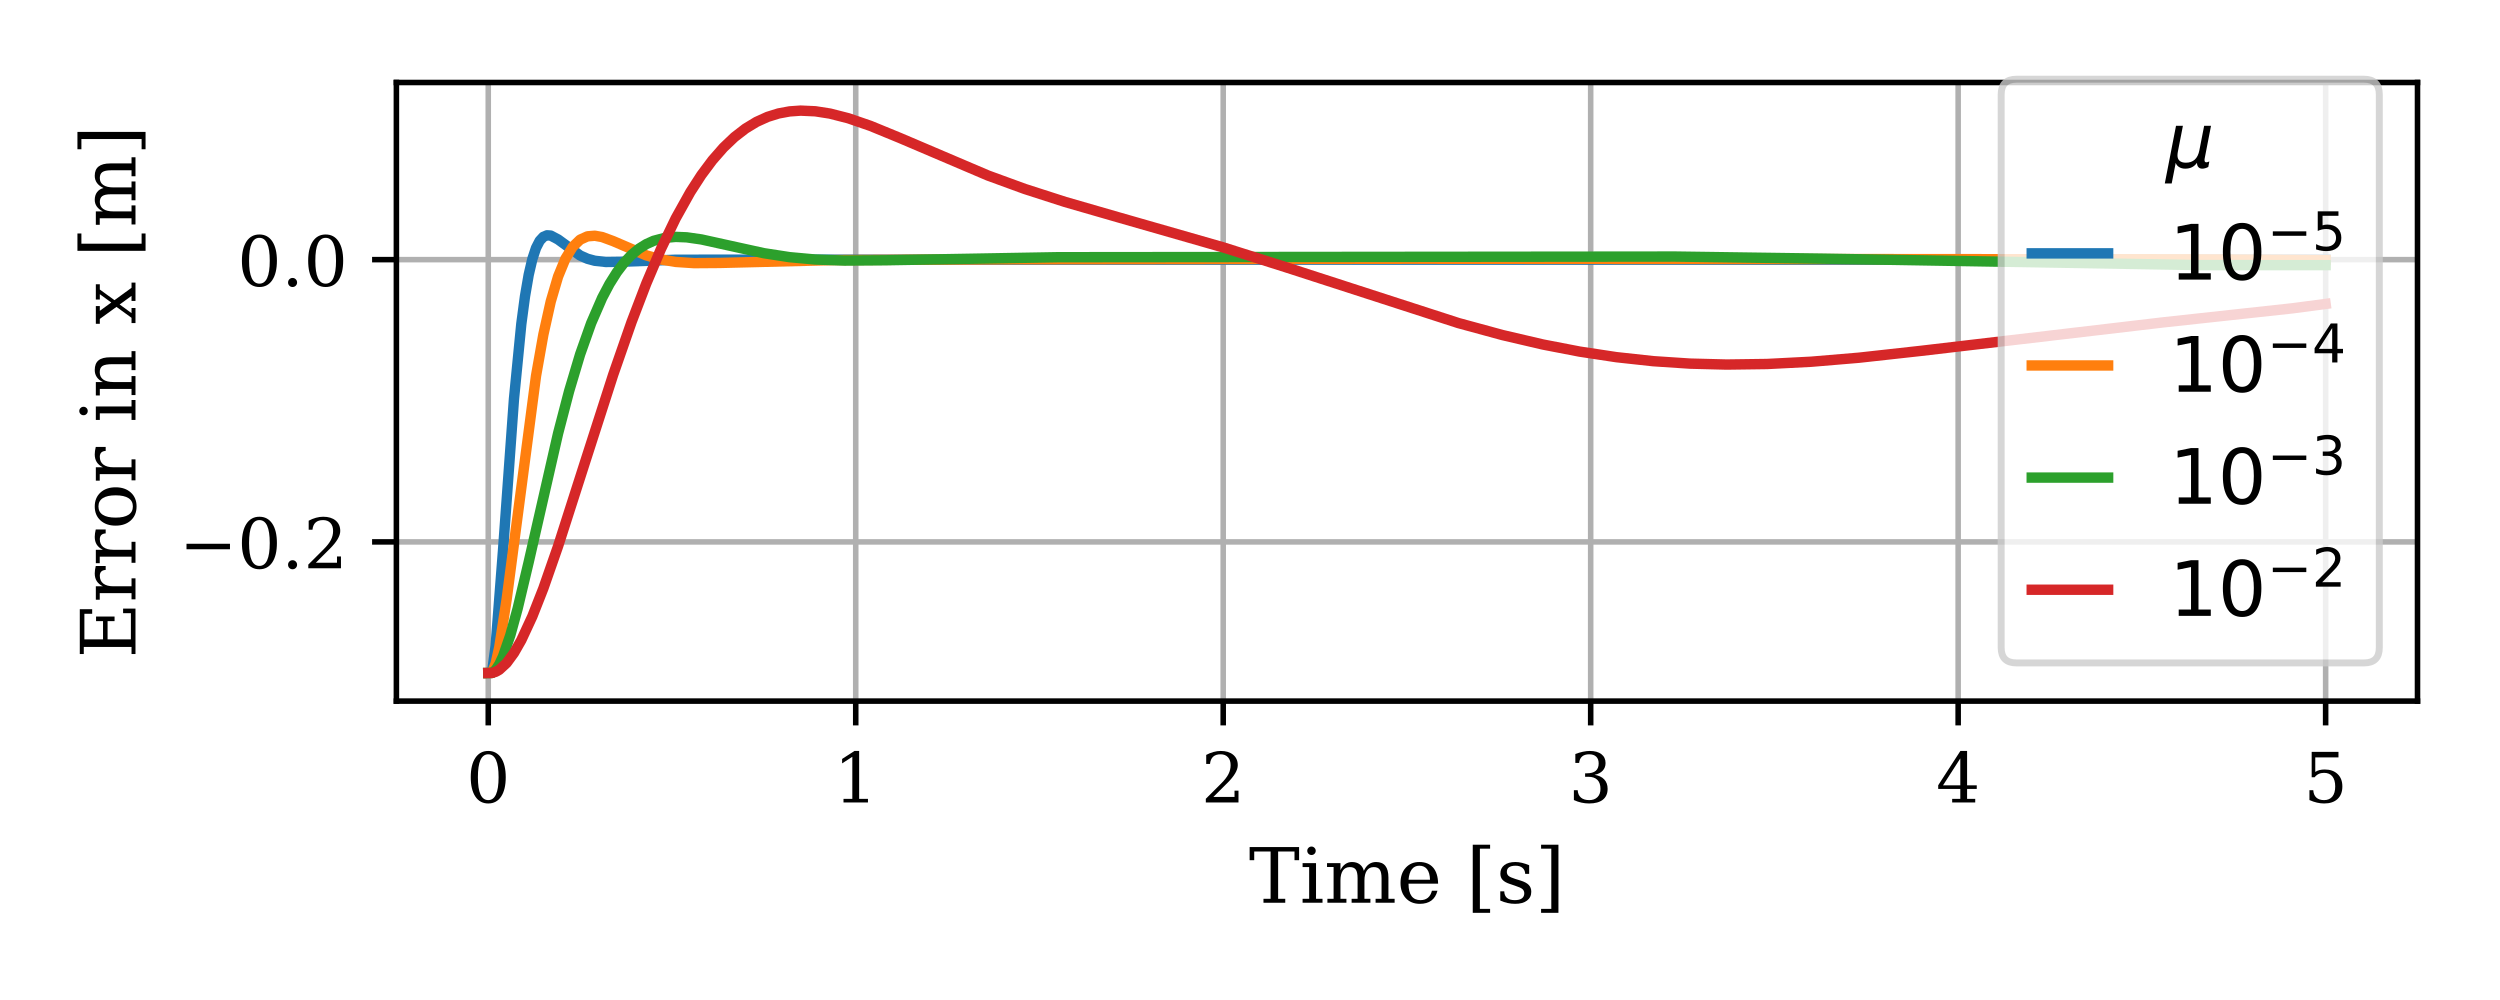
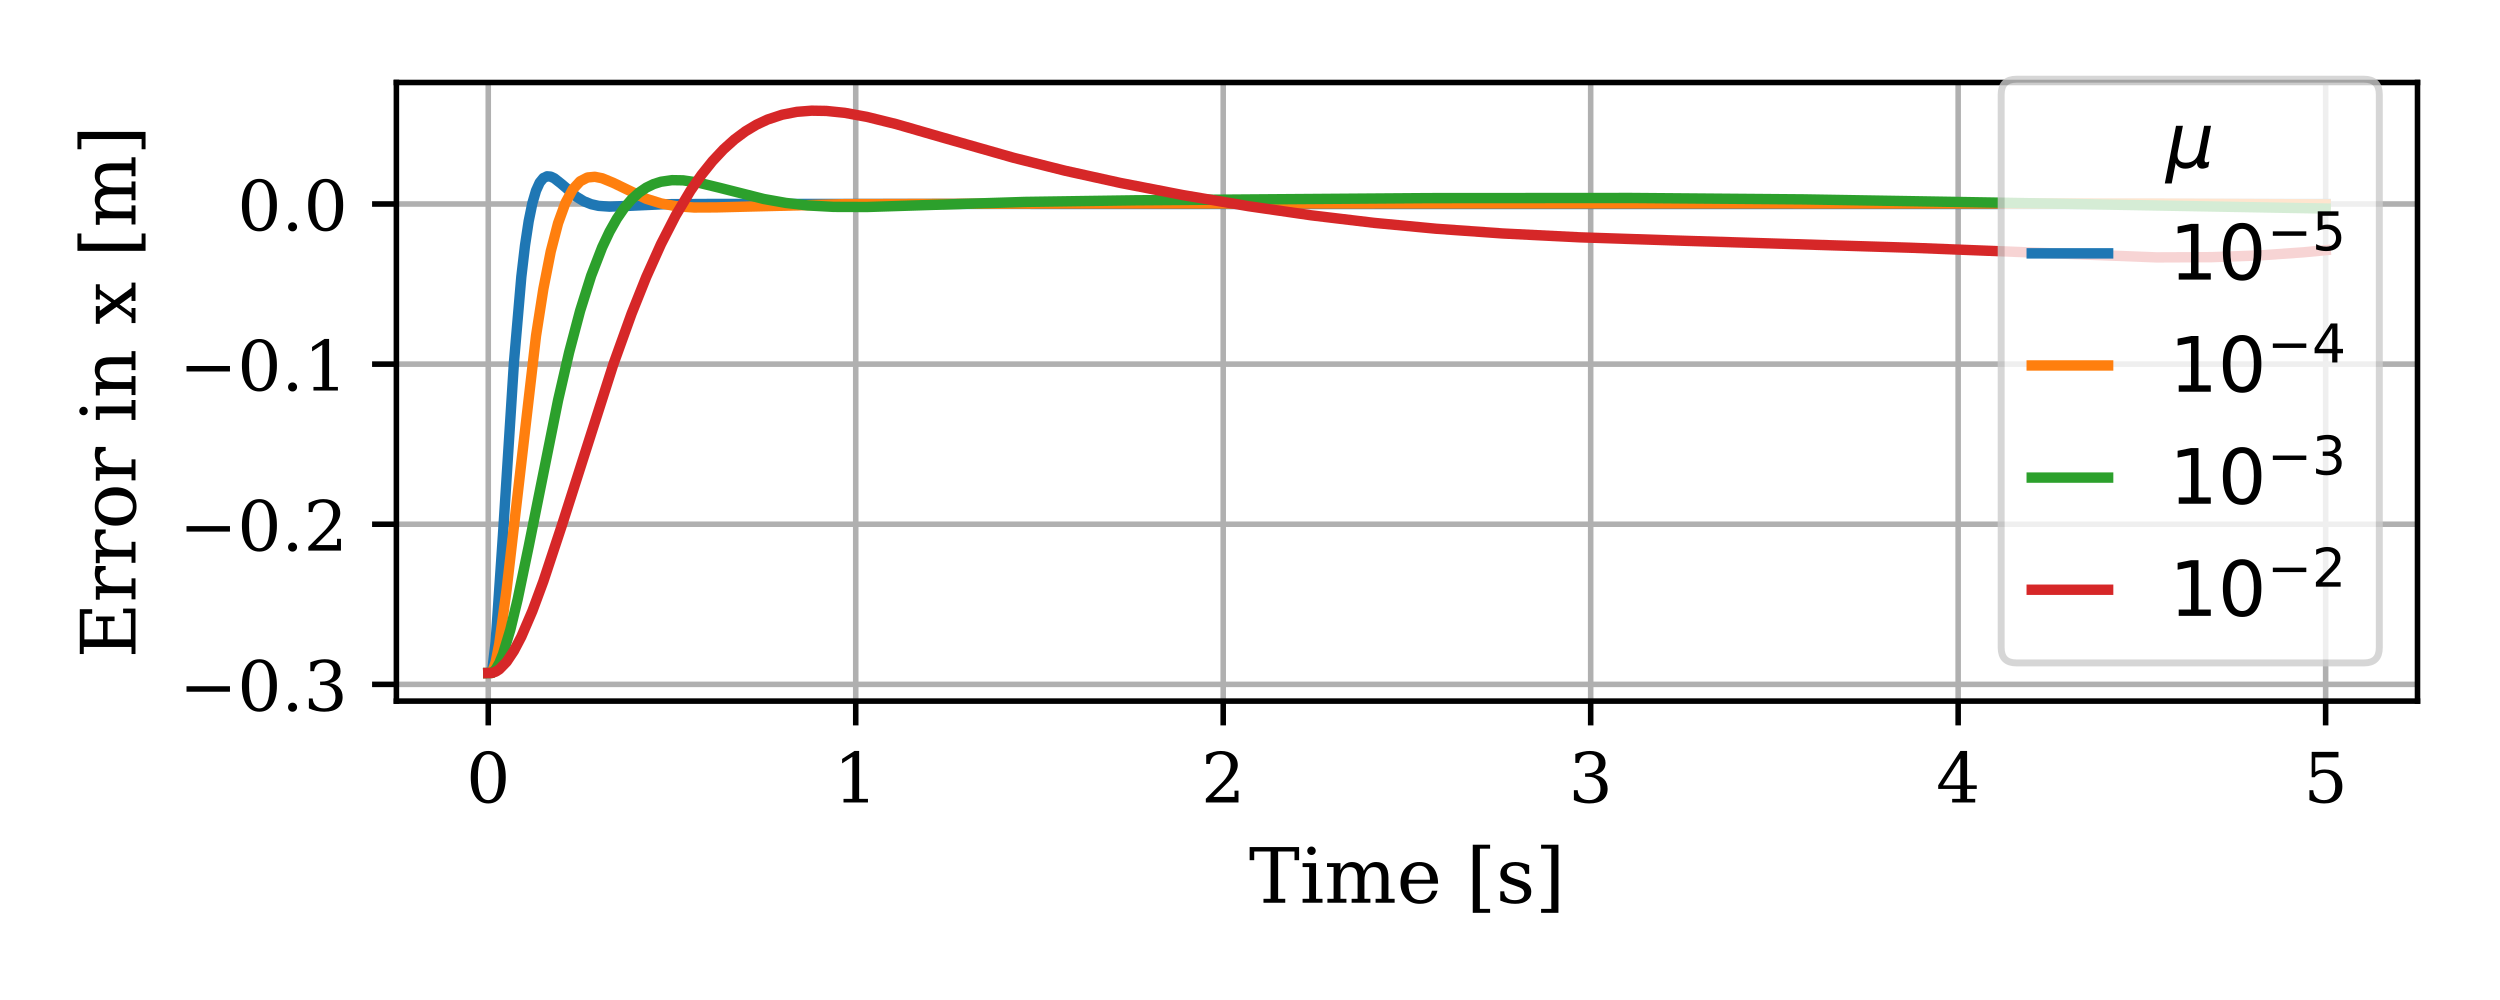
<svg xmlns="http://www.w3.org/2000/svg" xmlns:xlink="http://www.w3.org/1999/xlink" width="360pt" height="144pt" viewBox="0 0 360 144" version="1.1">
  <defs>
    <style type="text/css">*{stroke-linejoin: round; stroke-linecap: butt}</style>
  </defs>
  <g id="figure_1">
    <g id="patch_1">
      <path d="M 0 144  L 360 144  L 360 0  L 0 0  z " style="fill: #ffffff" />
    </g>
    <g id="axes_1">
      <g id="patch_2">
        <path d="M 57.08 100.96  L 348.12 100.96  L 348.12 11.88  L 57.08 11.88  z " style="fill: #ffffff" />
      </g>
      <g id="matplotlib.axis_1">
        <g id="xtick_1">
          <g id="line2d_1">
-             <path d="M 70.309 100.96  L 70.309 11.88  " clip-path="url(#p8205f9aa06)" style="fill: none; stroke: #b0b0b0; stroke-width: 0.8; stroke-linecap: square" />
+             <path d="M 70.309 100.96  L 70.309 11.88  " clip-path="url(#p6df57b0c40)" style="fill: none; stroke: #b0b0b0; stroke-width: 0.8; stroke-linecap: square" />
          </g>
          <g id="line2d_2">
            <defs>
-               <path id="md7c02df9d7" d="M 0 0  L 0 3.5  " style="stroke: #000000; stroke-width: 0.8" />
-             </defs>
-             <g>
-               <use xlink:href="#md7c02df9d7" x="70.309" y="100.96" style="stroke: #000000; stroke-width: 0.8" />
+               <path id="m78889f6ecf" d="M 0 0  L 0 3.5  " style="stroke: #000000; stroke-width: 0.8" />
+             </defs>
+             <g>
+               <use xlink:href="#m78889f6ecf" x="70.309" y="100.96" style="stroke: #000000; stroke-width: 0.8" />
            </g>
          </g>
          <g id="text_1">
            <g transform="translate(67.12784 115.5584) scale(0.1 -0.1)">
              <defs>
                <path id="DejaVuSerif-30" d="M 2034 219  Q 2513 219 2750 744  Q 2988 1269 2988 2328  Q 2988 3391 2750 3916  Q 2513 4441 2034 4441  Q 1556 4441 1318 3916  Q 1081 3391 1081 2328  Q 1081 1269 1318 744  Q 1556 219 2034 219  z M 2034 -91  Q 1275 -91 848 546  Q 422 1184 422 2328  Q 422 3475 848 4112  Q 1275 4750 2034 4750  Q 2797 4750 3222 4112  Q 3647 3475 3647 2328  Q 3647 1184 3222 546  Q 2797 -91 2034 -91  z " transform="scale(0.015625)" />
              </defs>
              <use xlink:href="#DejaVuSerif-30" />
            </g>
          </g>
        </g>
        <g id="xtick_2">
          <g id="line2d_3">
-             <path d="M 123.225 100.96  L 123.225 11.88  " clip-path="url(#p8205f9aa06)" style="fill: none; stroke: #b0b0b0; stroke-width: 0.8; stroke-linecap: square" />
+             <path d="M 123.225 100.96  L 123.225 11.88  " clip-path="url(#p6df57b0c40)" style="fill: none; stroke: #b0b0b0; stroke-width: 0.8; stroke-linecap: square" />
          </g>
          <g id="line2d_4">
            <g>
-               <use xlink:href="#md7c02df9d7" x="123.225" y="100.96" style="stroke: #000000; stroke-width: 0.8" />
+               <use xlink:href="#m78889f6ecf" x="123.225" y="100.96" style="stroke: #000000; stroke-width: 0.8" />
            </g>
          </g>
          <g id="text_2">
            <g transform="translate(120.0442 115.5584) scale(0.1 -0.1)">
              <defs>
                <path id="DejaVuSerif-31" d="M 909 0  L 909 331  L 1722 331  L 1722 4213  L 781 3603  L 781 4013  L 1919 4750  L 2350 4750  L 2350 331  L 3163 331  L 3163 0  L 909 0  z " transform="scale(0.015625)" />
              </defs>
              <use xlink:href="#DejaVuSerif-31" />
            </g>
          </g>
        </g>
        <g id="xtick_3">
          <g id="line2d_5">
-             <path d="M 176.142 100.96  L 176.142 11.88  " clip-path="url(#p8205f9aa06)" style="fill: none; stroke: #b0b0b0; stroke-width: 0.8; stroke-linecap: square" />
+             <path d="M 176.142 100.96  L 176.142 11.88  " clip-path="url(#p6df57b0c40)" style="fill: none; stroke: #b0b0b0; stroke-width: 0.8; stroke-linecap: square" />
          </g>
          <g id="line2d_6">
            <g>
-               <use xlink:href="#md7c02df9d7" x="176.142" y="100.96" style="stroke: #000000; stroke-width: 0.8" />
+               <use xlink:href="#m78889f6ecf" x="176.142" y="100.96" style="stroke: #000000; stroke-width: 0.8" />
            </g>
          </g>
          <g id="text_3">
            <g transform="translate(172.9606 115.5584) scale(0.1 -0.1)">
              <defs>
                <path id="DejaVuSerif-32" d="M 819 3553  L 469 3553  L 469 4384  Q 803 4563 1142 4656  Q 1481 4750 1806 4750  Q 2534 4750 2956 4397  Q 3378 4044 3378 3438  Q 3378 2753 2422 1800  Q 2347 1728 2309 1691  L 1131 513  L 3078 513  L 3078 1088  L 3444 1088  L 3444 0  L 434 0  L 434 341  L 1850 1753  Q 2319 2222 2519 2614  Q 2719 3006 2719 3438  Q 2719 3909 2473 4175  Q 2228 4441 1797 4441  Q 1350 4441 1106 4219  Q 863 3997 819 3553  z " transform="scale(0.015625)" />
              </defs>
              <use xlink:href="#DejaVuSerif-32" />
            </g>
          </g>
        </g>
        <g id="xtick_4">
          <g id="line2d_7">
-             <path d="M 229.058 100.96  L 229.058 11.88  " clip-path="url(#p8205f9aa06)" style="fill: none; stroke: #b0b0b0; stroke-width: 0.8; stroke-linecap: square" />
+             <path d="M 229.058 100.96  L 229.058 11.88  " clip-path="url(#p6df57b0c40)" style="fill: none; stroke: #b0b0b0; stroke-width: 0.8; stroke-linecap: square" />
          </g>
          <g id="line2d_8">
            <g>
-               <use xlink:href="#md7c02df9d7" x="229.058" y="100.96" style="stroke: #000000; stroke-width: 0.8" />
+               <use xlink:href="#m78889f6ecf" x="229.058" y="100.96" style="stroke: #000000; stroke-width: 0.8" />
            </g>
          </g>
          <g id="text_4">
            <g transform="translate(225.8769 115.5584) scale(0.1 -0.1)">
              <defs>
                <path id="DejaVuSerif-33" d="M 622 4469  Q 988 4606 1323 4678  Q 1659 4750 1953 4750  Q 2638 4750 3022 4454  Q 3406 4159 3406 3634  Q 3406 3213 3140 2930  Q 2875 2647 2388 2547  Q 2963 2466 3280 2130  Q 3597 1794 3597 1259  Q 3597 606 3158 257  Q 2719 -91 1894 -91  Q 1528 -91 1179 -12  Q 831 66 488 225  L 488 1131  L 838 1131  Q 869 681 1141 450  Q 1413 219 1906 219  Q 2384 219 2661 495  Q 2938 772 2938 1253  Q 2938 1803 2653 2086  Q 2369 2369 1819 2369  L 1522 2369  L 1522 2688  L 1678 2688  Q 2225 2688 2498 2914  Q 2772 3141 2772 3597  Q 2772 4006 2547 4223  Q 2322 4441 1900 4441  Q 1478 4441 1245 4241  Q 1013 4041 972 3647  L 622 3647  L 622 4469  z " transform="scale(0.015625)" />
              </defs>
              <use xlink:href="#DejaVuSerif-33" />
            </g>
          </g>
        </g>
        <g id="xtick_5">
          <g id="line2d_9">
-             <path d="M 281.975 100.96  L 281.975 11.88  " clip-path="url(#p8205f9aa06)" style="fill: none; stroke: #b0b0b0; stroke-width: 0.8; stroke-linecap: square" />
+             <path d="M 281.975 100.96  L 281.975 11.88  " clip-path="url(#p6df57b0c40)" style="fill: none; stroke: #b0b0b0; stroke-width: 0.8; stroke-linecap: square" />
          </g>
          <g id="line2d_10">
            <g>
-               <use xlink:href="#md7c02df9d7" x="281.975" y="100.96" style="stroke: #000000; stroke-width: 0.8" />
+               <use xlink:href="#m78889f6ecf" x="281.975" y="100.96" style="stroke: #000000; stroke-width: 0.8" />
            </g>
          </g>
          <g id="text_5">
            <g transform="translate(278.7933 115.5584) scale(0.1 -0.1)">
              <defs>
                <path id="DejaVuSerif-34" d="M 2234 1581  L 2234 4063  L 641 1581  L 2234 1581  z M 3609 0  L 1484 0  L 1484 331  L 2234 331  L 2234 1247  L 197 1247  L 197 1588  L 2241 4750  L 2859 4750  L 2859 1581  L 3750 1581  L 3750 1247  L 2859 1247  L 2859 331  L 3609 331  L 3609 0  z " transform="scale(0.015625)" />
              </defs>
              <use xlink:href="#DejaVuSerif-34" />
            </g>
          </g>
        </g>
        <g id="xtick_6">
          <g id="line2d_11">
-             <path d="M 334.891 100.96  L 334.891 11.88  " clip-path="url(#p8205f9aa06)" style="fill: none; stroke: #b0b0b0; stroke-width: 0.8; stroke-linecap: square" />
+             <path d="M 334.891 100.96  L 334.891 11.88  " clip-path="url(#p6df57b0c40)" style="fill: none; stroke: #b0b0b0; stroke-width: 0.8; stroke-linecap: square" />
          </g>
          <g id="line2d_12">
            <g>
-               <use xlink:href="#md7c02df9d7" x="334.891" y="100.96" style="stroke: #000000; stroke-width: 0.8" />
+               <use xlink:href="#m78889f6ecf" x="334.891" y="100.96" style="stroke: #000000; stroke-width: 0.8" />
            </g>
          </g>
          <g id="text_6">
            <g transform="translate(331.7097 115.5584) scale(0.1 -0.1)">
              <defs>
                <path id="DejaVuSerif-35" d="M 3219 4666  L 3219 4153  L 1081 4153  L 1081 2816  Q 1244 2928 1461 2984  Q 1678 3041 1947 3041  Q 2703 3041 3140 2622  Q 3578 2203 3578 1478  Q 3578 738 3136 323  Q 2694 -91 1894 -91  Q 1572 -91 1234 -12  Q 897 66 544 225  L 544 1131  L 897 1131  Q 925 688 1179 453  Q 1434 219 1894 219  Q 2388 219 2653 544  Q 2919 869 2919 1478  Q 2919 2084 2655 2407  Q 2391 2731 1894 2731  Q 1613 2731 1398 2631  Q 1184 2531 1019 2322  L 750 2322  L 750 4666  L 3219 4666  z " transform="scale(0.015625)" />
              </defs>
              <use xlink:href="#DejaVuSerif-35" />
            </g>
          </g>
        </g>
        <g id="text_7">
          <g transform="translate(179.8395 129.9964) scale(0.11 -0.11)">
            <defs>
              <path id="DejaVuSerif-54" d="M 1222 0  L 1222 331  L 1819 331  L 1819 4294  L 447 4294  L 447 3566  L 63 3566  L 63 4666  L 4206 4666  L 4206 3566  L 3822 3566  L 3822 4294  L 2450 4294  L 2450 331  L 3047 331  L 3047 0  L 1222 0  z " transform="scale(0.015625)" />
              <path id="DejaVuSerif-69" d="M 622 4353  Q 622 4497 726 4603  Q 831 4709 978 4709  Q 1122 4709 1226 4603  Q 1331 4497 1331 4353  Q 1331 4206 1228 4103  Q 1125 4000 978 4000  Q 831 4000 726 4103  Q 622 4206 622 4353  z M 1356 331  L 1900 331  L 1900 0  L 231 0  L 231 331  L 781 331  L 781 2988  L 231 2988  L 231 3322  L 1356 3322  L 1356 331  z " transform="scale(0.015625)" />
              <path id="DejaVuSerif-6d" d="M 3316 2675  Q 3481 3041 3739 3227  Q 3997 3413 4341 3413  Q 4863 3413 5119 3089  Q 5375 2766 5375 2113  L 5375 331  L 5894 331  L 5894 0  L 4300 0  L 4300 331  L 4800 331  L 4800 2047  Q 4800 2556 4650 2772  Q 4500 2988 4153 2988  Q 3769 2988 3567 2697  Q 3366 2406 3366 1850  L 3366 331  L 3866 331  L 3866 0  L 2291 0  L 2291 331  L 2791 331  L 2791 2069  Q 2791 2566 2641 2777  Q 2491 2988 2144 2988  Q 1759 2988 1557 2697  Q 1356 2406 1356 1850  L 1356 331  L 1856 331  L 1856 0  L 263 0  L 263 331  L 781 331  L 781 2994  L 231 2994  L 231 3322  L 1356 3322  L 1356 2731  Q 1516 3063 1762 3238  Q 2009 3413 2322 3413  Q 2709 3413 2968 3220  Q 3228 3028 3316 2675  z " transform="scale(0.015625)" />
              <path id="DejaVuSerif-65" d="M 3469 1600  L 991 1600  L 991 1575  Q 991 903 1244 561  Q 1497 219 1991 219  Q 2369 219 2611 417  Q 2853 616 2950 1006  L 3413 1006  Q 3275 459 2904 184  Q 2534 -91 1931 -91  Q 1203 -91 761 389  Q 319 869 319 1663  Q 319 2450 753 2931  Q 1188 3413 1894 3413  Q 2647 3413 3050 2948  Q 3453 2484 3469 1600  z M 2791 1931  Q 2772 2513 2545 2808  Q 2319 3103 1894 3103  Q 1497 3103 1269 2806  Q 1041 2509 991 1931  L 2791 1931  z " transform="scale(0.015625)" />
              <path id="DejaVuSerif-20" transform="scale(0.015625)" />
              <path id="DejaVuSerif-5b" d="M 550 4863  L 2003 4863  L 2003 4531  L 1147 4531  L 1147 -513  L 2003 -513  L 2003 -844  L 550 -844  L 550 4863  z " transform="scale(0.015625)" />
              <path id="DejaVuSerif-73" d="M 359 184  L 359 959  L 691 959  Q 703 588 923 403  Q 1144 219 1575 219  Q 1963 219 2166 364  Q 2369 509 2369 788  Q 2369 1006 2220 1140  Q 2072 1275 1594 1428  L 1178 1569  Q 750 1706 558 1912  Q 366 2119 366 2438  Q 366 2894 700 3153  Q 1034 3413 1625 3413  Q 1888 3413 2178 3344  Q 2469 3275 2778 3144  L 2778 2419  L 2447 2419  Q 2434 2741 2221 2922  Q 2009 3103 1644 3103  Q 1281 3103 1095 2975  Q 909 2847 909 2591  Q 909 2381 1050 2254  Q 1191 2128 1613 1997  L 2069 1856  Q 2541 1709 2748 1489  Q 2956 1269 2956 922  Q 2956 450 2595 179  Q 2234 -91 1600 -91  Q 1278 -91 972 -22  Q 666 47 359 184  z " transform="scale(0.015625)" />
              <path id="DejaVuSerif-5d" d="M 1947 4863  L 1947 -844  L 494 -844  L 494 -513  L 1350 -513  L 1350 4531  L 494 4531  L 494 4863  L 1947 4863  z " transform="scale(0.015625)" />
            </defs>
            <use xlink:href="#DejaVuSerif-54" />
            <use xlink:href="#DejaVuSerif-69" x="66.699" />
            <use xlink:href="#DejaVuSerif-6d" x="98.682" />
            <use xlink:href="#DejaVuSerif-65" x="193.506" />
            <use xlink:href="#DejaVuSerif-20" x="252.686" />
            <use xlink:href="#DejaVuSerif-5b" x="284.473" />
            <use xlink:href="#DejaVuSerif-73" x="323.486" />
            <use xlink:href="#DejaVuSerif-5d" x="374.805" />
          </g>
        </g>
      </g>
      <g id="matplotlib.axis_2">
        <g id="ytick_1">
          <g id="line2d_13">
-             <path d="M 57.08 78.033  L 348.12 78.033  " clip-path="url(#p8205f9aa06)" style="fill: none; stroke: #b0b0b0; stroke-width: 0.8; stroke-linecap: square" />
+             <path d="M 57.08 98.55  L 348.12 98.55  " clip-path="url(#p6df57b0c40)" style="fill: none; stroke: #b0b0b0; stroke-width: 0.8; stroke-linecap: square" />
          </g>
          <g id="line2d_14">
            <defs>
-               <path id="mf5c35e5ced" d="M 0 0  L -3.5 0  " style="stroke: #000000; stroke-width: 0.8" />
-             </defs>
-             <g>
-               <use xlink:href="#mf5c35e5ced" x="57.08" y="78.033" style="stroke: #000000; stroke-width: 0.8" />
+               <path id="m3babccfb52" d="M 0 0  L -3.5 0  " style="stroke: #000000; stroke-width: 0.8" />
+             </defs>
+             <g>
+               <use xlink:href="#m3babccfb52" x="57.08" y="98.55" style="stroke: #000000; stroke-width: 0.8" />
            </g>
          </g>
          <g id="text_8">
-             <g transform="translate(25.79719 81.83201) scale(0.1 -0.1)">
+             <g transform="translate(25.79719 102.3488) scale(0.1 -0.1)">
              <defs>
                <path id="DejaVuSerif-2212" d="M 678 2259  L 4684 2259  L 4684 1753  L 678 1753  L 678 2259  z " transform="scale(0.015625)" />
                <path id="DejaVuSerif-2e" d="M 603 325  Q 603 500 722 622  Q 841 744 1019 744  Q 1191 744 1312 622  Q 1434 500 1434 325  Q 1434 153 1312 31  Q 1191 -91 1019 -91  Q 841 -91 722 29  Q 603 150 603 325  z " transform="scale(0.015625)" />
              </defs>
+               <use xlink:href="#DejaVuSerif-2212" />
+               <use xlink:href="#DejaVuSerif-30" x="83.789" />
+               <use xlink:href="#DejaVuSerif-2e" x="147.412" />
+               <use xlink:href="#DejaVuSerif-33" x="179.199" />
+             </g>
+           </g>
+         </g>
+         <g id="ytick_2">
+           <g id="line2d_15">
+             <path d="M 57.08 75.492  L 348.12 75.492  " clip-path="url(#p6df57b0c40)" style="fill: none; stroke: #b0b0b0; stroke-width: 0.8; stroke-linecap: square" />
+           </g>
+           <g id="line2d_16">
+             <g>
+               <use xlink:href="#m3babccfb52" x="57.08" y="75.492" style="stroke: #000000; stroke-width: 0.8" />
+             </g>
+           </g>
+           <g id="text_9">
+             <g transform="translate(25.79719 79.29091) scale(0.1 -0.1)">
              <use xlink:href="#DejaVuSerif-2212" />
              <use xlink:href="#DejaVuSerif-30" x="83.789" />
              <use xlink:href="#DejaVuSerif-2e" x="147.412" />
              <use xlink:href="#DejaVuSerif-32" x="179.199" />
            </g>
          </g>
        </g>
-         <g id="ytick_2">
-           <g id="line2d_15">
-             <path d="M 57.08 37.388  L 348.12 37.388  " clip-path="url(#p8205f9aa06)" style="fill: none; stroke: #b0b0b0; stroke-width: 0.8; stroke-linecap: square" />
-           </g>
-           <g id="line2d_16">
-             <g>
-               <use xlink:href="#mf5c35e5ced" x="57.08" y="37.388" style="stroke: #000000; stroke-width: 0.8" />
-             </g>
-           </g>
-           <g id="text_9">
-             <g transform="translate(34.17688 41.18723) scale(0.1 -0.1)">
+         <g id="ytick_3">
+           <g id="line2d_17">
+             <path d="M 57.08 52.434  L 348.12 52.434  " clip-path="url(#p6df57b0c40)" style="fill: none; stroke: #b0b0b0; stroke-width: 0.8; stroke-linecap: square" />
+           </g>
+           <g id="line2d_18">
+             <g>
+               <use xlink:href="#m3babccfb52" x="57.08" y="52.434" style="stroke: #000000; stroke-width: 0.8" />
+             </g>
+           </g>
+           <g id="text_10">
+             <g transform="translate(25.79719 56.23302) scale(0.1 -0.1)">
+               <use xlink:href="#DejaVuSerif-2212" />
+               <use xlink:href="#DejaVuSerif-30" x="83.789" />
+               <use xlink:href="#DejaVuSerif-2e" x="147.412" />
+               <use xlink:href="#DejaVuSerif-31" x="179.199" />
+             </g>
+           </g>
+         </g>
+         <g id="ytick_4">
+           <g id="line2d_19">
+             <path d="M 57.08 29.376  L 348.12 29.376  " clip-path="url(#p6df57b0c40)" style="fill: none; stroke: #b0b0b0; stroke-width: 0.8; stroke-linecap: square" />
+           </g>
+           <g id="line2d_20">
+             <g>
+               <use xlink:href="#m3babccfb52" x="57.08" y="29.376" style="stroke: #000000; stroke-width: 0.8" />
+             </g>
+           </g>
+           <g id="text_11">
+             <g transform="translate(34.17688 33.17513) scale(0.1 -0.1)">
              <use xlink:href="#DejaVuSerif-30" />
              <use xlink:href="#DejaVuSerif-2e" x="63.623" />
              <use xlink:href="#DejaVuSerif-30" x="95.41" />
            </g>
          </g>
        </g>
-         <g id="text_10">
+         <g id="text_12">
          <g transform="translate(19.50953 94.7868) rotate(-90) scale(0.11 -0.11)">
            <defs>
              <path id="DejaVuSerif-45" d="M 353 0  L 353 331  L 947 331  L 947 4331  L 353 4331  L 353 4666  L 4109 4666  L 4109 3628  L 3725 3628  L 3725 4281  L 1581 4281  L 1581 2719  L 3109 2719  L 3109 3303  L 3494 3303  L 3494 1753  L 3109 1753  L 3109 2338  L 1581 2338  L 1581 384  L 3775 384  L 3775 1038  L 4159 1038  L 4159 0  L 353 0  z " transform="scale(0.015625)" />
              <path id="DejaVuSerif-72" d="M 3059 3328  L 3059 2497  L 2728 2497  Q 2713 2744 2591 2866  Q 2469 2988 2234 2988  Q 1809 2988 1582 2694  Q 1356 2400 1356 1850  L 1356 331  L 2022 331  L 2022 0  L 263 0  L 263 331  L 781 331  L 781 2994  L 231 2994  L 231 3322  L 1356 3322  L 1356 2731  Q 1525 3078 1790 3245  Q 2056 3413 2438 3413  Q 2578 3413 2733 3391  Q 2888 3369 3059 3328  z " transform="scale(0.015625)" />
              <path id="DejaVuSerif-6f" d="M 1925 219  Q 2388 219 2623 584  Q 2859 950 2859 1663  Q 2859 2375 2623 2739  Q 2388 3103 1925 3103  Q 1463 3103 1227 2739  Q 991 2375 991 1663  Q 991 950 1228 584  Q 1466 219 1925 219  z M 1925 -91  Q 1200 -91 759 389  Q 319 869 319 1663  Q 319 2456 758 2934  Q 1197 3413 1925 3413  Q 2653 3413 3092 2934  Q 3531 2456 3531 1663  Q 3531 869 3092 389  Q 2653 -91 1925 -91  z " transform="scale(0.015625)" />
              <path id="DejaVuSerif-6e" d="M 263 0  L 263 331  L 781 331  L 781 2988  L 231 2988  L 231 3322  L 1356 3322  L 1356 2731  Q 1516 3069 1770 3241  Q 2025 3413 2363 3413  Q 2913 3413 3172 3097  Q 3431 2781 3431 2113  L 3431 331  L 3944 331  L 3944 0  L 2356 0  L 2356 331  L 2853 331  L 2853 1931  Q 2853 2541 2703 2767  Q 2553 2994 2175 2994  Q 1775 2994 1565 2701  Q 1356 2409 1356 1850  L 1356 331  L 1856 331  L 1856 0  L 263 0  z " transform="scale(0.015625)" />
              <path id="DejaVuSerif-78" d="M 1863 2028  L 2559 2988  L 2113 2988  L 2113 3322  L 3391 3322  L 3391 2988  L 2950 2988  L 2059 1759  L 3097 331  L 3531 331  L 3531 0  L 1997 0  L 1997 331  L 2419 331  L 1697 1325  L 972 331  L 1403 331  L 1403 0  L 141 0  L 141 331  L 581 331  L 1497 1594  L 488 2988  L 78 2988  L 78 3322  L 1563 3322  L 1563 2988  L 1166 2988  L 1863 2028  z " transform="scale(0.015625)" />
            </defs>
            <use xlink:href="#DejaVuSerif-45" />
            <use xlink:href="#DejaVuSerif-72" x="72.998" />
            <use xlink:href="#DejaVuSerif-72" x="120.801" />
            <use xlink:href="#DejaVuSerif-6f" x="168.604" />
            <use xlink:href="#DejaVuSerif-72" x="228.809" />
            <use xlink:href="#DejaVuSerif-20" x="276.611" />
            <use xlink:href="#DejaVuSerif-69" x="308.398" />
            <use xlink:href="#DejaVuSerif-6e" x="340.381" />
            <use xlink:href="#DejaVuSerif-20" x="404.785" />
            <use xlink:href="#DejaVuSerif-78" x="436.572" />
            <use xlink:href="#DejaVuSerif-20" x="492.969" />
            <use xlink:href="#DejaVuSerif-5b" x="524.756" />
            <use xlink:href="#DejaVuSerif-6d" x="563.77" />
            <use xlink:href="#DejaVuSerif-5d" x="658.594" />
          </g>
        </g>
      </g>
-       <g id="line2d_17">
-         <path d="M 70.309 96.911  L 70.838 96.901  L 71.367 93.031  L 72.426 79.378  L 74.013 57.439  L 75.072 46.625  L 75.601 42.655  L 76.13 39.578  L 76.659 37.299  L 77.188 35.703  L 77.717 34.676  L 78.247 34.104  L 78.776 33.884  L 79.305 33.924  L 80.363 34.482  L 83.538 36.792  L 84.597 37.262  L 85.655 37.55  L 87.242 37.725  L 89.359 37.696  L 97.296 37.4  L 110.526 37.391  L 334.891 37.39  L 334.891 37.39  " clip-path="url(#p8205f9aa06)" style="fill: none; stroke: #1f77b4; stroke-width: 1.5; stroke-linecap: square" />
-       </g>
-       <g id="line2d_18">
-         <path d="M 70.309 96.911  L 70.838 96.901  L 71.367 95.564  L 71.897 93.189  L 72.955 86.321  L 77.188 54.126  L 78.247 48.165  L 79.305 43.42  L 80.363 39.824  L 81.422 37.247  L 82.48 35.532  L 83.538 34.512  L 84.597 34.032  L 85.655 33.947  L 86.713 34.137  L 88.301 34.723  L 93.063 36.772  L 95.18 37.365  L 97.296 37.715  L 99.942 37.891  L 103.646 37.863  L 120.05 37.452  L 145.979 37.337  L 203.658 37.259  L 315.312 37.344  L 334.891 37.45  L 334.891 37.45  " clip-path="url(#p8205f9aa06)" style="fill: none; stroke: #ff7f0e; stroke-width: 1.5; stroke-linecap: square" />
-       </g>
-       <g id="line2d_19">
-         <path d="M 70.309 96.911  L 70.838 96.901  L 71.367 96.468  L 71.897 95.662  L 72.426 94.533  L 73.484 91.476  L 74.542 87.622  L 76.13 80.944  L 80.363 62.412  L 81.951 56.327  L 83.538 51.018  L 85.126 46.54  L 86.713 42.884  L 87.771 40.88  L 88.83 39.197  L 89.888 37.81  L 90.946 36.693  L 92.005 35.817  L 93.063 35.155  L 94.121 34.678  L 95.709 34.256  L 97.296 34.112  L 98.884 34.176  L 101.001 34.479  L 104.705 35.297  L 109.996 36.46  L 113.701 37.032  L 117.405 37.37  L 121.638 37.522  L 127.459 37.479  L 152.329 37.038  L 241.229 36.944  L 262.395 37.243  L 316.899 38.175  L 334.891 38.176  L 334.891 38.176  " clip-path="url(#p8205f9aa06)" style="fill: none; stroke: #2ca02c; stroke-width: 1.5; stroke-linecap: square" />
-       </g>
-       <g id="line2d_20">
-         <path d="M 70.309 96.911  L 70.838 96.901  L 71.367 96.744  L 71.897 96.448  L 72.955 95.47  L 74.013 94.026  L 75.072 92.173  L 76.659 88.751  L 78.247 84.714  L 80.363 78.653  L 84.067 67.103  L 88.301 53.948  L 90.946 46.362  L 93.063 40.829  L 95.18 35.845  L 97.296 31.449  L 99.413 27.653  L 101.001 25.197  L 102.588 23.069  L 104.176 21.256  L 105.763 19.744  L 107.351 18.516  L 108.938 17.552  L 110.526 16.832  L 112.113 16.337  L 113.701 16.043  L 115.288 15.93  L 117.405 16.025  L 119.521 16.356  L 122.167 17.033  L 125.342 18.126  L 129.575 19.865  L 142.275 25.277  L 147.567 27.21  L 153.388 29.085  L 161.325 31.376  L 176.142 35.625  L 185.138 38.471  L 210.008 46.521  L 216.358 48.25  L 222.179 49.609  L 227.471 50.631  L 232.762 51.433  L 238.054 52.009  L 243.346 52.36  L 248.637 52.496  L 254.458 52.416  L 260.808 52.089  L 267.687 51.511  L 276.683 50.516  L 311.608 46.41  L 330.128 44.395  L 334.891 43.765  L 334.891 43.765  " clip-path="url(#p8205f9aa06)" style="fill: none; stroke: #d62728; stroke-width: 1.5; stroke-linecap: square" />
+       <g id="line2d_21">
+         <path d="M 70.309 96.911  L 70.838 96.899  L 71.367 92.508  L 72.426 77.017  L 74.013 52.123  L 75.072 39.851  L 75.601 35.346  L 76.13 31.854  L 76.659 29.267  L 77.188 27.456  L 77.717 26.289  L 78.247 25.64  L 78.776 25.389  L 79.305 25.433  L 79.834 25.683  L 80.892 26.521  L 83.009 28.334  L 84.067 28.979  L 85.126 29.405  L 86.184 29.644  L 87.771 29.758  L 90.417 29.649  L 95.709 29.406  L 103.117 29.365  L 196.779 29.376  L 334.891 29.374  L 334.891 29.374  " clip-path="url(#p6df57b0c40)" style="fill: none; stroke: #1f77b4; stroke-width: 1.5; stroke-linecap: square" />
+       </g>
+       <g id="line2d_22">
+         <path d="M 70.309 96.911  L 70.838 96.899  L 71.367 95.381  L 71.897 92.683  L 72.955 84.884  L 77.188 48.351  L 78.247 41.591  L 79.305 36.211  L 80.363 32.134  L 81.422 29.211  L 82.48 27.265  L 83.538 26.107  L 84.597 25.559  L 85.655 25.459  L 86.713 25.67  L 88.301 26.325  L 93.063 28.627  L 95.18 29.291  L 97.296 29.684  L 99.942 29.881  L 103.117 29.866  L 121.638 29.397  L 152.859 29.312  L 232.762 29.296  L 310.02 29.317  L 334.891 29.428  L 334.891 29.428  " clip-path="url(#p6df57b0c40)" style="fill: none; stroke: #ff7f0e; stroke-width: 1.5; stroke-linecap: square" />
+       </g>
+       <g id="line2d_23">
+         <path d="M 70.309 96.911  L 70.838 96.899  L 71.367 96.404  L 71.897 95.484  L 72.426 94.192  L 73.484 90.7  L 74.542 86.302  L 76.13 78.688  L 80.363 57.63  L 81.951 50.743  L 83.538 44.749  L 85.126 39.708  L 86.713 35.605  L 87.771 33.364  L 88.83 31.487  L 89.888 29.946  L 90.946 28.71  L 92.005 27.746  L 93.063 27.022  L 94.121 26.507  L 95.18 26.171  L 96.767 25.942  L 98.355 25.969  L 100.471 26.278  L 103.646 27.048  L 109.996 28.656  L 113.171 29.221  L 116.346 29.586  L 120.05 29.791  L 124.813 29.809  L 132.75 29.554  L 147.567 29.076  L 163.442 28.843  L 205.775 28.528  L 234.879 28.507  L 259.75 28.71  L 287.266 29.172  L 334.891 30.03  L 334.891 30.03  " clip-path="url(#p6df57b0c40)" style="fill: none; stroke: #2ca02c; stroke-width: 1.5; stroke-linecap: square" />
+       </g>
+       <g id="line2d_24">
+         <path d="M 70.309 96.911  L 70.838 96.899  L 71.367 96.722  L 71.897 96.39  L 72.955 95.3  L 74.013 93.707  L 75.072 91.684  L 76.659 87.994  L 78.247 83.703  L 80.892 75.709  L 88.301 52.523  L 90.946 45.168  L 93.063 39.875  L 95.18 35.157  L 97.296 31.029  L 99.413 27.484  L 101.001 25.197  L 102.588 23.212  L 104.176 21.515  L 105.763 20.086  L 107.351 18.906  L 108.938 17.956  L 110.526 17.214  L 112.642 16.515  L 114.759 16.104  L 116.875 15.937  L 118.992 15.974  L 121.638 16.247  L 124.813 16.826  L 129.046 17.871  L 135.925 19.86  L 145.979 22.727  L 153.388 24.588  L 161.325 26.341  L 170.321 28.088  L 179.846 29.703  L 188.842 31.009  L 197.838 32.089  L 206.833 32.941  L 216.358 33.619  L 227.471 34.175  L 241.758 34.649  L 275.095 35.673  L 310.549 37.064  L 318.487 37.031  L 325.366 36.779  L 331.716 36.332  L 334.891 36.026  L 334.891 36.026  " clip-path="url(#p6df57b0c40)" style="fill: none; stroke: #d62728; stroke-width: 1.5; stroke-linecap: square" />
      </g>
      <g id="patch_3">
        <path d="M 57.08 100.96  L 57.08 11.88  " style="fill: none; stroke: #000000; stroke-width: 0.8; stroke-linejoin: miter; stroke-linecap: square" />
      </g>
      <g id="patch_4">
        <path d="M 348.12 100.96  L 348.12 11.88  " style="fill: none; stroke: #000000; stroke-width: 0.8; stroke-linejoin: miter; stroke-linecap: square" />
      </g>
      <g id="patch_5">
        <path d="M 57.08 100.96  L 348.12 100.96  " style="fill: none; stroke: #000000; stroke-width: 0.8; stroke-linejoin: miter; stroke-linecap: square" />
      </g>
      <g id="patch_6">
        <path d="M 57.08 11.88  L 348.12 11.88  " style="fill: none; stroke: #000000; stroke-width: 0.8; stroke-linejoin: miter; stroke-linecap: square" />
      </g>
      <g id="legend_1">
        <g id="patch_7">
          <path d="M 290.37 95.46  L 340.42 95.46  Q 342.62 95.46 342.62 93.26  L 342.62 13.608  Q 342.62 11.408 340.42 11.408  L 290.37 11.408  Q 288.17 11.408 288.17 13.608  L 288.17 93.26  Q 288.17 95.46 290.37 95.46  z " style="fill: #ffffff; opacity: 0.8; stroke: #cccccc; stroke-linejoin: miter" />
        </g>
-         <g id="text_11">
+         <g id="text_13">
          <g transform="translate(311.875 24.16625) scale(0.11 -0.11)">
            <defs>
              <path id="DejaVuSans-Oblique-3bc" d="M -84 -1331  L 856 3500  L 1434 3500  L 1009 1322  Q 997 1256 987 1175  Q 978 1094 978 1013  Q 978 722 1161 565  Q 1344 409 1684 409  Q 2147 409 2431 671  Q 2716 934 2816 1459  L 3213 3500  L 3788 3500  L 3266 809  Q 3253 750 3248 706  Q 3244 663 3244 628  Q 3244 531 3283 486  Q 3322 441 3406 441  Q 3438 441 3492 456  Q 3547 472 3647 513  L 3559 50  Q 3422 -19 3297 -55  Q 3172 -91 3053 -91  Q 2847 -91 2730 40  Q 2613 172 2613 403  Q 2438 153 2195 31  Q 1953 -91 1625 -91  Q 1334 -91 1117 43  Q 900 178 831 397  L 494 -1331  L -84 -1331  z " transform="scale(0.015625)" />
            </defs>
            <use xlink:href="#DejaVuSans-Oblique-3bc" transform="translate(0 0.3125)" />
          </g>
        </g>
-         <g id="line2d_21">
+         <g id="line2d_25">
          <path d="M 292.57 36.485  L 298.07 36.485  L 303.57 36.485  " style="fill: none; stroke: #1f77b4; stroke-width: 1.5; stroke-linecap: square" />
        </g>
-         <g id="text_12">
+         <g id="text_14">
          <g transform="translate(312.37 40.33453) scale(0.11 -0.11)">
            <defs>
              <path id="DejaVuSans-31" d="M 794 531  L 1825 531  L 1825 4091  L 703 3866  L 703 4441  L 1819 4666  L 2450 4666  L 2450 531  L 3481 531  L 3481 0  L 794 0  L 794 531  z " transform="scale(0.015625)" />
              <path id="DejaVuSans-30" d="M 2034 4250  Q 1547 4250 1301 3770  Q 1056 3291 1056 2328  Q 1056 1369 1301 889  Q 1547 409 2034 409  Q 2525 409 2770 889  Q 3016 1369 3016 2328  Q 3016 3291 2770 3770  Q 2525 4250 2034 4250  z M 2034 4750  Q 2819 4750 3233 4129  Q 3647 3509 3647 2328  Q 3647 1150 3233 529  Q 2819 -91 2034 -91  Q 1250 -91 836 529  Q 422 1150 422 2328  Q 422 3509 836 4129  Q 1250 4750 2034 4750  z " transform="scale(0.015625)" />
              <path id="DejaVuSans-2212" d="M 678 2272  L 4684 2272  L 4684 1741  L 678 1741  L 678 2272  z " transform="scale(0.015625)" />
              <path id="DejaVuSans-35" d="M 691 4666  L 3169 4666  L 3169 4134  L 1269 4134  L 1269 2991  Q 1406 3038 1543 3061  Q 1681 3084 1819 3084  Q 2600 3084 3056 2656  Q 3513 2228 3513 1497  Q 3513 744 3044 326  Q 2575 -91 1722 -91  Q 1428 -91 1123 -41  Q 819 9 494 109  L 494 744  Q 775 591 1075 516  Q 1375 441 1709 441  Q 2250 441 2565 725  Q 2881 1009 2881 1497  Q 2881 1984 2565 2268  Q 2250 2553 1709 2553  Q 1456 2553 1204 2497  Q 953 2441 691 2322  L 691 4666  z " transform="scale(0.015625)" />
            </defs>
            <use xlink:href="#DejaVuSans-31" transform="translate(0 0.684375)" />
            <use xlink:href="#DejaVuSans-30" transform="translate(63.62305 0.684375)" />
            <use xlink:href="#DejaVuSans-2212" transform="translate(128.2031 38.96563) scale(0.7)" />
            <use xlink:href="#DejaVuSans-35" transform="translate(186.8555 38.96563) scale(0.7)" />
          </g>
        </g>
-         <g id="line2d_22">
+         <g id="line2d_26">
          <path d="M 292.57 52.63  L 298.07 52.63  L 303.57 52.63  " style="fill: none; stroke: #ff7f0e; stroke-width: 1.5; stroke-linecap: square" />
        </g>
-         <g id="text_13">
+         <g id="text_15">
          <g transform="translate(312.37 56.48047) scale(0.11 -0.11)">
            <defs>
              <path id="DejaVuSans-34" d="M 2419 4116  L 825 1625  L 2419 1625  L 2419 4116  z M 2253 4666  L 3047 4666  L 3047 1625  L 3713 1625  L 3713 1100  L 3047 1100  L 3047 0  L 2419 0  L 2419 1100  L 313 1100  L 313 1709  L 2253 4666  z " transform="scale(0.015625)" />
            </defs>
            <use xlink:href="#DejaVuSans-31" transform="translate(0 0.684375)" />
            <use xlink:href="#DejaVuSans-30" transform="translate(63.62305 0.684375)" />
            <use xlink:href="#DejaVuSans-2212" transform="translate(128.2031 38.96563) scale(0.7)" />
            <use xlink:href="#DejaVuSans-34" transform="translate(186.8555 38.96563) scale(0.7)" />
          </g>
        </g>
-         <g id="line2d_23">
+         <g id="line2d_27">
          <path d="M 292.57 68.776  L 298.07 68.776  L 303.57 68.776  " style="fill: none; stroke: #2ca02c; stroke-width: 1.5; stroke-linecap: square" />
        </g>
-         <g id="text_14">
+         <g id="text_16">
          <g transform="translate(312.37 72.62641) scale(0.11 -0.11)">
            <defs>
              <path id="DejaVuSans-33" d="M 2597 2516  Q 3050 2419 3304 2112  Q 3559 1806 3559 1356  Q 3559 666 3084 287  Q 2609 -91 1734 -91  Q 1441 -91 1130 -33  Q 819 25 488 141  L 488 750  Q 750 597 1062 519  Q 1375 441 1716 441  Q 2309 441 2620 675  Q 2931 909 2931 1356  Q 2931 1769 2642 2001  Q 2353 2234 1838 2234  L 1294 2234  L 1294 2753  L 1863 2753  Q 2328 2753 2575 2939  Q 2822 3125 2822 3475  Q 2822 3834 2567 4026  Q 2313 4219 1838 4219  Q 1578 4219 1281 4162  Q 984 4106 628 3988  L 628 4550  Q 988 4650 1302 4700  Q 1616 4750 1894 4750  Q 2613 4750 3031 4423  Q 3450 4097 3450 3541  Q 3450 3153 3228 2886  Q 3006 2619 2597 2516  z " transform="scale(0.015625)" />
            </defs>
            <use xlink:href="#DejaVuSans-31" transform="translate(0 0.765625)" />
            <use xlink:href="#DejaVuSans-30" transform="translate(63.62305 0.765625)" />
            <use xlink:href="#DejaVuSans-2212" transform="translate(128.2031 39.04688) scale(0.7)" />
            <use xlink:href="#DejaVuSans-33" transform="translate(186.8555 39.04688) scale(0.7)" />
          </g>
        </g>
-         <g id="line2d_24">
+         <g id="line2d_28">
          <path d="M 292.57 84.922  L 298.07 84.922  L 303.57 84.922  " style="fill: none; stroke: #d62728; stroke-width: 1.5; stroke-linecap: square" />
        </g>
-         <g id="text_15">
+         <g id="text_17">
          <g transform="translate(312.37 88.77234) scale(0.11 -0.11)">
            <defs>
              <path id="DejaVuSans-32" d="M 1228 531  L 3431 531  L 3431 0  L 469 0  L 469 531  Q 828 903 1448 1529  Q 2069 2156 2228 2338  Q 2531 2678 2651 2914  Q 2772 3150 2772 3378  Q 2772 3750 2511 3984  Q 2250 4219 1831 4219  Q 1534 4219 1204 4116  Q 875 4013 500 3803  L 500 4441  Q 881 4594 1212 4672  Q 1544 4750 1819 4750  Q 2544 4750 2975 4387  Q 3406 4025 3406 3419  Q 3406 3131 3298 2873  Q 3191 2616 2906 2266  Q 2828 2175 2409 1742  Q 1991 1309 1228 531  z " transform="scale(0.015625)" />
            </defs>
            <use xlink:href="#DejaVuSans-31" transform="translate(0 0.765625)" />
            <use xlink:href="#DejaVuSans-30" transform="translate(63.62305 0.765625)" />
            <use xlink:href="#DejaVuSans-2212" transform="translate(128.2031 39.04688) scale(0.7)" />
            <use xlink:href="#DejaVuSans-32" transform="translate(186.8555 39.04688) scale(0.7)" />
          </g>
        </g>
      </g>
    </g>
  </g>
  <defs>
-     <clipPath id="p8205f9aa06">
+     <clipPath id="p6df57b0c40">
      <rect x="57.08" y="11.88" width="291.04" height="89.08" />
    </clipPath>
  </defs>
</svg>
